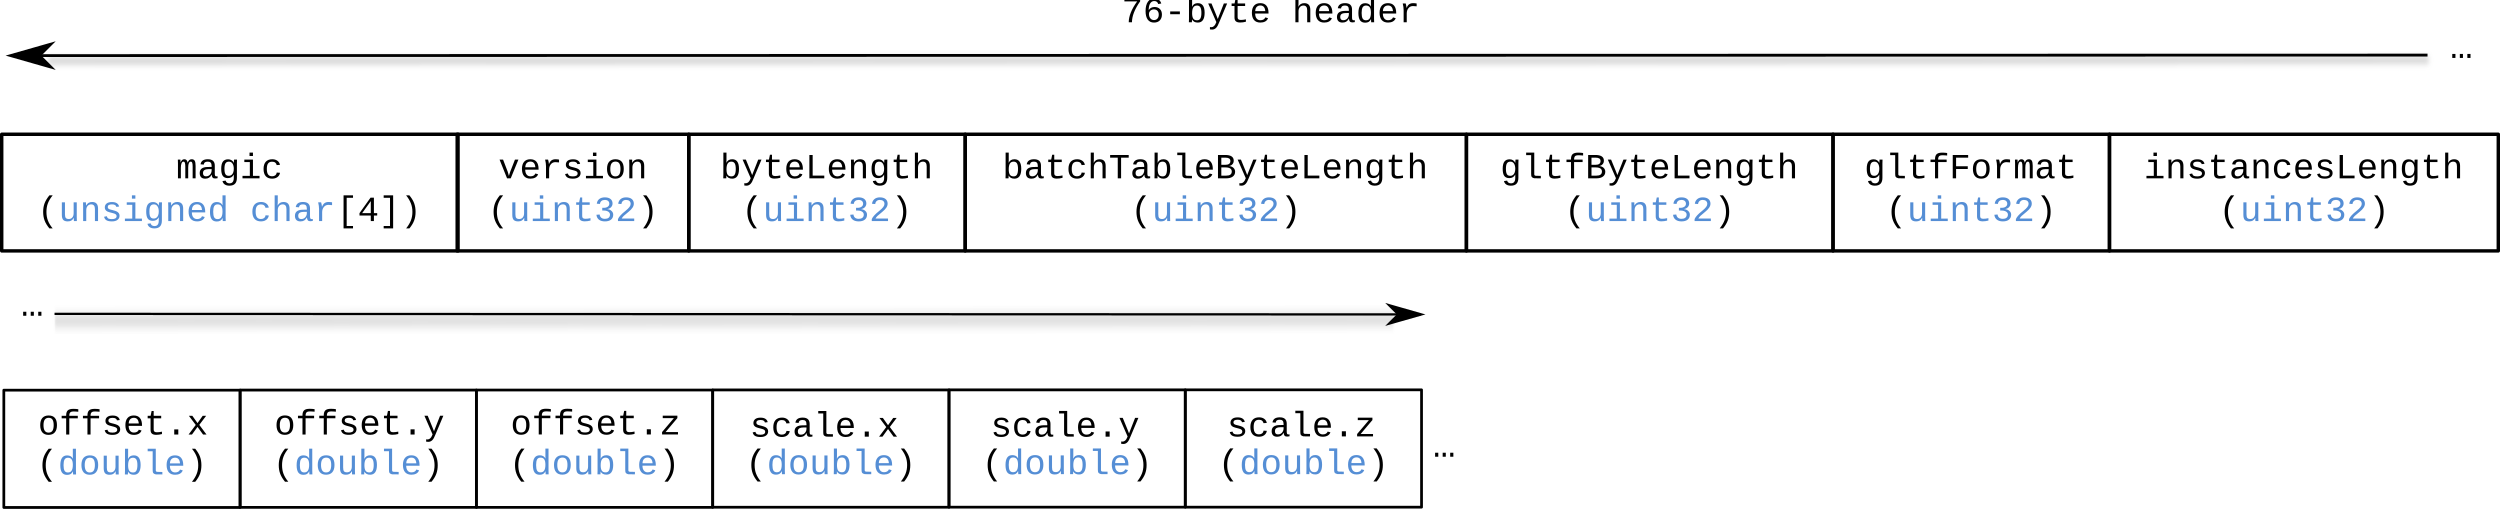
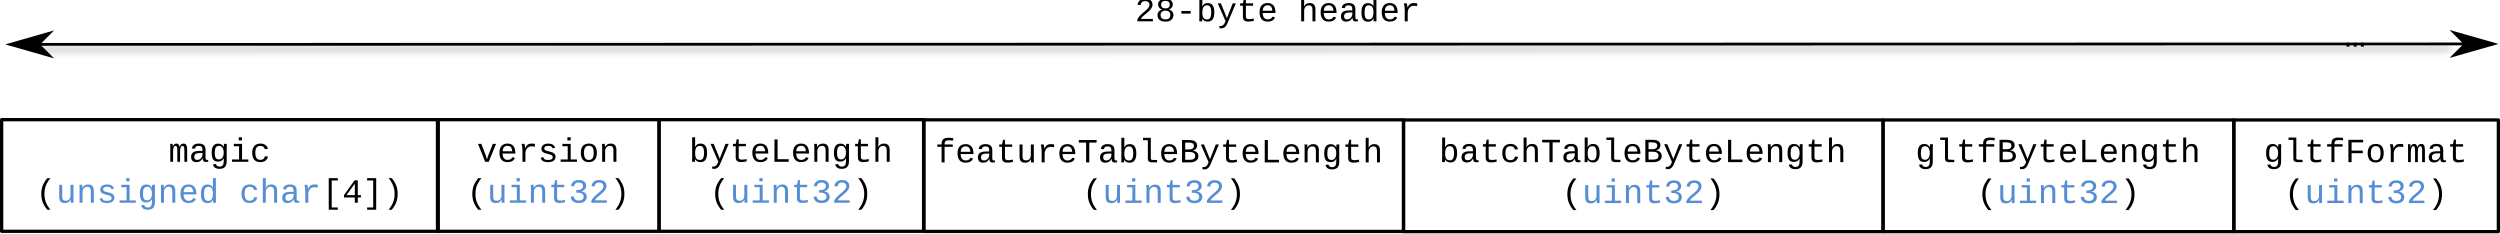
- <svg xmlns="http://www.w3.org/2000/svg" id="svg2" height="50.414mm" viewBox="0 0 877.65 178.632" width="247.69mm" version="1.1">
+ <svg xmlns="http://www.w3.org/2000/svg" id="svg2" height="24.151mm" viewBox="0 0 917.226 85.576" width="258.86mm" version="1.1">
  <defs id="defs4">
-     <marker id="Arrow1Lstart" refY="0" refX="0" overflow="visible" orient="auto">
+     <marker id="Arrow1Lend" refY="0" refX="0" orient="auto" overflow="visible">
+       <path id="path4833" d="m0 0 5-5-17.5 5 17.5 5-5-5z" fill-rule="evenodd" transform="matrix(-.8 0 0 -.8 -10 0)" stroke="#000" stroke-width="1pt" />
+     </marker>
+     <marker id="Arrow1Lstart" refY="0" refX="0" orient="auto" overflow="visible">
      <path id="path6466" d="m0 0 5-5-17.5 5 17.5 5-5-5z" fill-rule="evenodd" transform="matrix(.8 0 0 .8 10 0)" stroke="#000" stroke-width="1pt" />
    </marker>
-     <clipPath id="clipPath4162" clipPathUnits="userSpaceOnUse">
-       <path id="path4164" clip-rule="evenodd" d="m0 0h720v540h-720v-540z" />
-     </clipPath>
-     <clipPath id="clipPath4174" clipPathUnits="userSpaceOnUse">
-       <path id="path4176" clip-rule="evenodd" d="m0 0h720v540h-720v-540z" />
-     </clipPath>
-     <clipPath id="clipPath4186" clipPathUnits="userSpaceOnUse">
-       <path id="path4188" clip-rule="evenodd" d="m0 0h720v540h-720v-540z" />
-     </clipPath>
-     <clipPath id="clipPath4198" clipPathUnits="userSpaceOnUse">
-       <path id="path4200" clip-rule="evenodd" d="m0 0h720v540h-720v-540z" />
-     </clipPath>
    <clipPath id="clipPath4212" clipPathUnits="userSpaceOnUse">
      <path id="path4214" clip-rule="evenodd" d="m0 0h720v540h-720v-540z" />
    </clipPath>
    <clipPath id="clipPath4224" clipPathUnits="userSpaceOnUse">
      <path id="path4226" clip-rule="evenodd" d="m0 0h720v540h-720v-540z" />
    </clipPath>
    <clipPath id="clipPath4236" clipPathUnits="userSpaceOnUse">
      <path id="path4238" clip-rule="evenodd" d="m0 0h720v540h-720v-540z" />
    </clipPath>
    <clipPath id="clipPath4248" clipPathUnits="userSpaceOnUse">
      <path id="path4250" clip-rule="evenodd" d="m0 0h720v540h-720v-540z" />
    </clipPath>
    <clipPath id="clipPath4260" clipPathUnits="userSpaceOnUse">
      <path id="path4262" clip-rule="evenodd" d="m0 0h720v540h-720v-540z" />
    </clipPath>
    <clipPath id="clipPath4274" clipPathUnits="userSpaceOnUse">
      <path id="path4276" clip-rule="evenodd" d="m0 0h720v540h-720v-540z" />
    </clipPath>
    <clipPath id="clipPath4286" clipPathUnits="userSpaceOnUse">
      <path id="path4288" clip-rule="evenodd" d="m0 0h720v540h-720v-540z" />
    </clipPath>
    <clipPath id="clipPath4298" clipPathUnits="userSpaceOnUse">
      <path id="path4300" clip-rule="evenodd" d="m0 0h720v540h-720v-540z" />
    </clipPath>
    <clipPath id="clipPath4310" clipPathUnits="userSpaceOnUse">
      <path id="path4312" clip-rule="evenodd" d="m0 0h720v540h-720v-540z" />
    </clipPath>
    <clipPath id="clipPath4470" clipPathUnits="userSpaceOnUse">
      <path id="path4472" clip-rule="evenodd" d="m0 0h720v540h-720v-540z" />
    </clipPath>
    <clipPath id="clipPath4482" clipPathUnits="userSpaceOnUse">
      <path id="path4484" clip-rule="evenodd" d="m0 0h720v540h-720v-540z" />
    </clipPath>
    <clipPath id="clipPath4494" clipPathUnits="userSpaceOnUse">
      <path id="path4496" clip-rule="evenodd" d="m0 0h720v540h-720v-540z" />
    </clipPath>
    <clipPath id="clipPath4526" clipPathUnits="userSpaceOnUse">
      <path id="path4528" clip-rule="evenodd" d="m0 0h720v540h-720v-540z" />
    </clipPath>
    <clipPath id="clipPath4538" clipPathUnits="userSpaceOnUse">
      <path id="path4540" clip-rule="evenodd" d="m0 0h720v540h-720v-540z" />
    </clipPath>
    <clipPath id="clipPath4550" clipPathUnits="userSpaceOnUse">
      <path id="path4552" clip-rule="evenodd" d="m0 0h720v540h-720v-540z" />
    </clipPath>
    <clipPath id="clipPath4562" clipPathUnits="userSpaceOnUse">
      <path id="path4564" clip-rule="evenodd" d="m0 0h720v540h-720v-540z" />
    </clipPath>
    <clipPath id="clipPath4592" clipPathUnits="userSpaceOnUse">
      <path id="path4594" clip-rule="evenodd" d="m0 0h720v540h-720v-540z" />
    </clipPath>
    <clipPath id="clipPath4604" clipPathUnits="userSpaceOnUse">
      <path id="path4606" clip-rule="evenodd" d="m0 0h720v540h-720v-540z" />
    </clipPath>
    <clipPath id="clipPath4616" clipPathUnits="userSpaceOnUse">
      <path id="path4618" clip-rule="evenodd" d="m0 0h720v540h-720v-540z" />
    </clipPath>
    <clipPath id="clipPath4628" clipPathUnits="userSpaceOnUse">
      <path id="path4630" clip-rule="evenodd" d="m0 0h720v540h-720v-540z" />
    </clipPath>
    <clipPath id="clipPath4642" clipPathUnits="userSpaceOnUse">
      <path id="path4644" clip-rule="evenodd" d="m0 0h720v540h-720v-540z" />
    </clipPath>
    <clipPath id="clipPath4654" clipPathUnits="userSpaceOnUse">
      <path id="path4656" clip-rule="evenodd" d="m0 0h720v540h-720v-540z" />
    </clipPath>
    <clipPath id="clipPath4666" clipPathUnits="userSpaceOnUse">
      <path id="path4668" clip-rule="evenodd" d="m0 0h720v540h-720v-540z" />
    </clipPath>
    <clipPath id="clipPath4678" clipPathUnits="userSpaceOnUse">
      <path id="path4680" clip-rule="evenodd" d="m0 0h720v540h-720v-540z" />
    </clipPath>
    <clipPath id="clipPath4692" clipPathUnits="userSpaceOnUse">
      <path id="path4694" clip-rule="evenodd" d="m0 0h720v540h-720v-540z" />
    </clipPath>
    <clipPath id="clipPath4704" clipPathUnits="userSpaceOnUse">
      <path id="path4706" clip-rule="evenodd" d="m0 0h720v540h-720v-540z" />
    </clipPath>
    <clipPath id="clipPath4716" clipPathUnits="userSpaceOnUse">
      <path id="path4718" clip-rule="evenodd" d="m0 0h720v540h-720v-540z" />
    </clipPath>
    <clipPath id="clipPath4728" clipPathUnits="userSpaceOnUse">
      <path id="path4730" clip-rule="evenodd" d="m0 0h720v540h-720v-540z" />
-     </clipPath>
-     <clipPath id="clipPath4678-8" clipPathUnits="userSpaceOnUse">
-       <path id="path4680-6" clip-rule="evenodd" d="m0 0h720v540h-720v-540z" />
-     </clipPath>
-     <clipPath id="clipPath4666-6" clipPathUnits="userSpaceOnUse">
-       <path id="path4668-6" clip-rule="evenodd" d="m0 0h720v540h-720v-540z" />
-     </clipPath>
-     <clipPath id="clipPath4654-1" clipPathUnits="userSpaceOnUse">
-       <path id="path4656-3" clip-rule="evenodd" d="m0 0h720v540h-720v-540z" />
-     </clipPath>
-     <clipPath id="clipPath4642-3" clipPathUnits="userSpaceOnUse">
-       <path id="path4644-0" clip-rule="evenodd" d="m0 0h720v540h-720v-540z" />
-     </clipPath>
-     <clipPath id="clipPath4678-8-0" clipPathUnits="userSpaceOnUse">
-       <path id="path4680-6-8" clip-rule="evenodd" d="m0 0h720v540h-720v-540z" />
-     </clipPath>
-     <clipPath id="clipPath4666-6-9" clipPathUnits="userSpaceOnUse">
-       <path id="path4668-6-7" clip-rule="evenodd" d="m0 0h720v540h-720v-540z" />
-     </clipPath>
-     <clipPath id="clipPath4654-1-1" clipPathUnits="userSpaceOnUse">
-       <path id="path4656-3-6" clip-rule="evenodd" d="m0 0h720v540h-720v-540z" />
-     </clipPath>
-     <clipPath id="clipPath4642-3-6" clipPathUnits="userSpaceOnUse">
-       <path id="path4644-0-9" clip-rule="evenodd" d="m0 0h720v540h-720v-540z" />
-     </clipPath>
-     <clipPath id="clipPath4678-8-0-0" clipPathUnits="userSpaceOnUse">
-       <path id="path4680-6-8-8" clip-rule="evenodd" d="m0 0h720v540h-720v-540z" />
-     </clipPath>
-     <clipPath id="clipPath4666-6-9-3" clipPathUnits="userSpaceOnUse">
-       <path id="path4668-6-7-2" clip-rule="evenodd" d="m0 0h720v540h-720v-540z" />
-     </clipPath>
-     <clipPath id="clipPath4654-1-1-7" clipPathUnits="userSpaceOnUse">
-       <path id="path4656-3-6-3" clip-rule="evenodd" d="m0 0h720v540h-720v-540z" />
-     </clipPath>
-     <clipPath id="clipPath4642-3-6-7" clipPathUnits="userSpaceOnUse">
-       <path id="path4644-0-9-5" clip-rule="evenodd" d="m0 0h720v540h-720v-540z" />
-     </clipPath>
-     <clipPath id="clipPath4678-8-0-0-5" clipPathUnits="userSpaceOnUse">
-       <path id="path4680-6-8-8-3" clip-rule="evenodd" d="m0 0h720v540h-720v-540z" />
-     </clipPath>
-     <clipPath id="clipPath4666-6-9-3-7" clipPathUnits="userSpaceOnUse">
-       <path id="path4668-6-7-2-4" clip-rule="evenodd" d="m0 0h720v540h-720v-540z" />
-     </clipPath>
-     <clipPath id="clipPath4654-1-1-7-0" clipPathUnits="userSpaceOnUse">
-       <path id="path4656-3-6-3-7" clip-rule="evenodd" d="m0 0h720v540h-720v-540z" />
-     </clipPath>
-     <clipPath id="clipPath4642-3-6-7-0" clipPathUnits="userSpaceOnUse">
-       <path id="path4644-0-9-5-0" clip-rule="evenodd" d="m0 0h720v540h-720v-540z" />
-     </clipPath>
-     <clipPath id="clipPath4678-8-0-1" clipPathUnits="userSpaceOnUse">
-       <path id="path4680-6-8-5" clip-rule="evenodd" d="m0 0h720v540h-720v-540z" />
-     </clipPath>
-     <clipPath id="clipPath4666-6-9-5" clipPathUnits="userSpaceOnUse">
-       <path id="path4668-6-7-5" clip-rule="evenodd" d="m0 0h720v540h-720v-540z" />
-     </clipPath>
-     <clipPath id="clipPath4654-1-1-5" clipPathUnits="userSpaceOnUse">
-       <path id="path4656-3-6-2" clip-rule="evenodd" d="m0 0h720v540h-720v-540z" />
-     </clipPath>
-     <clipPath id="clipPath4642-3-6-2" clipPathUnits="userSpaceOnUse">
-       <path id="path4644-0-9-6" clip-rule="evenodd" d="m0 0h720v540h-720v-540z" />
-     </clipPath>
-     <clipPath id="clipPath4678-8-3" clipPathUnits="userSpaceOnUse">
-       <path id="path4680-6-5" clip-rule="evenodd" d="m0 0h720v540h-720v-540z" />
-     </clipPath>
-     <clipPath id="clipPath4666-6-96" clipPathUnits="userSpaceOnUse">
-       <path id="path4668-6-1" clip-rule="evenodd" d="m0 0h720v540h-720v-540z" />
-     </clipPath>
-     <clipPath id="clipPath4654-1-6" clipPathUnits="userSpaceOnUse">
-       <path id="path4656-3-69" clip-rule="evenodd" d="m0 0h720v540h-720v-540z" />
-     </clipPath>
-     <clipPath id="clipPath4642-3-8" clipPathUnits="userSpaceOnUse">
-       <path id="path4644-0-97" clip-rule="evenodd" d="m0 0h720v540h-720v-540z" />
-     </clipPath>
-     <clipPath id="clipPath4740-2" clipPathUnits="userSpaceOnUse">
-       <path id="path4742-5" clip-rule="evenodd" d="m0 0h720v540h-720v-540z" />
    </clipPath>
    <clipPath id="clipPath4740-27" clipPathUnits="userSpaceOnUse">
      <path id="path4742-4" clip-rule="evenodd" d="m0 0h720v540h-720v-540z" />
    </clipPath>
    <filter id="filter10326" style="color-interpolation-filters:sRGB" height="24.619" width="1.005" y="-11.809" x="-.002">
      <feGaussianBlur id="feGaussianBlur10328" stdDeviation="0.87" />
    </filter>
-     <marker id="Arrow1Lstart-7" refY="0" refX="0" overflow="visible" orient="auto">
-       <path id="path6466-9" d="m0 0 5-5-17.5 5 17.5 5-5-5z" fill-rule="evenodd" transform="matrix(.8 0 0 .8 10 0)" stroke="#000" stroke-width="1pt" />
-     </marker>
-     <filter id="filter10326-1" style="color-interpolation-filters:sRGB" height="24.619" width="1.005" y="-11.809" x="-.002">
-       <feGaussianBlur id="feGaussianBlur10328-6" stdDeviation="0.87" />
-     </filter>
-     <clipPath id="clipPath4740-27-4" clipPathUnits="userSpaceOnUse">
-       <path id="path4742-4-5" clip-rule="evenodd" d="m0 0h720v540h-720v-540z" />
+     <clipPath id="clipPath4562-4" clipPathUnits="userSpaceOnUse">
+       <path id="path4564-3" d="m0 0h720v540h-720v-540z" clip-rule="evenodd" />
+     </clipPath>
+     <clipPath id="clipPath4550-8" clipPathUnits="userSpaceOnUse">
+       <path id="path4552-0" d="m0 0h720v540h-720v-540z" clip-rule="evenodd" />
+     </clipPath>
+     <clipPath id="clipPath4538-3" clipPathUnits="userSpaceOnUse">
+       <path id="path4540-0" d="m0 0h720v540h-720v-540z" clip-rule="evenodd" />
+     </clipPath>
+     <clipPath id="clipPath4526-1" clipPathUnits="userSpaceOnUse">
+       <path id="path4528-8" d="m0 0h720v540h-720v-540z" clip-rule="evenodd" />
    </clipPath>
  </defs>
-   <path id="path4156" stroke-linejoin="round" marker-end="" d="m740.55 88.083h136.5v-40.95h-136.5v40.95z" stroke="#000" stroke-miterlimit="10" stroke-width="1.2" fill="none" />
-   <g id="g4158" transform="matrix(1.25 0 0 -1.25 -3.75 655.23)">
-     <g id="g4160" clip-path="url(#clipPath4162)">
-       <text id="text4166" font-size="9.96px" transform="matrix(1,0,0,-1,605.14,474.1)" font-family="'Courier New'" fill="#000000">
-         <tspan id="tspan4168" y="0" x="0 6 12 18 24 30 36 42 48 54 60 66 72 78 84">instancesLength</tspan>
-       </text>
-     </g>
-   </g>
-   <g id="g4170" transform="matrix(1.25 0 0 -1.25 -3.75 655.23)">
-     <g id="g4172" clip-path="url(#clipPath4174)">
-       <text id="text4178" font-size="9.96px" transform="matrix(1,0,0,-1,626.14,462.1)" font-family="'Courier New'" fill="#000000">
-         <tspan id="tspan4180" y="0" x="0">(</tspan>
-       </text>
-     </g>
-   </g>
-   <g id="g4182" transform="matrix(1.25 0 0 -1.25 -3.75 655.23)">
-     <g id="g4184" clip-path="url(#clipPath4186)">
-       <text id="text4190" font-size="9.96px" transform="matrix(1,0,0,-1,632.14,462.1)" font-family="'Courier New'" fill="#558ed5">
-         <tspan id="tspan4192" y="0" x="0 6 12 18 24 30">uint32</tspan>
-       </text>
-     </g>
-   </g>
-   <g id="g4194" transform="matrix(1.25 0 0 -1.25 -3.75 655.23)">
-     <g id="g4196" clip-path="url(#clipPath4198)">
-       <text id="text4202" font-size="9.96px" transform="matrix(1,0,0,-1,668.14,462.1)" font-family="'Courier New'" fill="#000000">
-         <tspan id="tspan4204" y="0" x="0">)</tspan>
-       </text>
-     </g>
-   </g>
-   <path id="path4206" stroke-linejoin="round" marker-end="" d="m0.6 88.083h160.2v-40.95h-160.2v40.95z" stroke="#000" stroke-miterlimit="10" stroke-width="1.2" fill="none" />
-   <g id="g4208" transform="matrix(1.25 0 0 -1.25 -3.75 655.23)">
-     <g id="g4210" clip-path="url(#clipPath4212)">
-       <text id="text4216" font-size="9.96px" transform="matrix(1,0,0,-1,52.464,474.1)" font-family="'Courier New'" fill="#000000">
-         <tspan id="tspan4218" y="0" x="0">m</tspan>
-       </text>
-     </g>
-   </g>
-   <g id="g4220" transform="matrix(1.25 0 0 -1.25 -3.75 655.23)">
-     <g id="g4222" clip-path="url(#clipPath4224)">
-       <text id="text4228" font-size="9.96px" transform="matrix(1,0,0,-1,58.464,474.1)" font-family="'Courier New'" fill="#000000">
-         <tspan id="tspan4230" y="0" x="0 6.024 12.048 18.072">agic</tspan>
-       </text>
-     </g>
-   </g>
-   <g id="g4232" transform="matrix(1.25 0 0 -1.25 -3.75 655.23)">
-     <g id="g4234" clip-path="url(#clipPath4236)">
-       <text id="text4240" font-size="9.96px" transform="matrix(1,0,0,-1,13.464,462.1)" font-family="'Courier New'" fill="#000000">
-         <tspan id="tspan4242" y="0" x="0">(</tspan>
-       </text>
-     </g>
-   </g>
-   <g id="g4244" transform="matrix(1.25 0 0 -1.25 -3.75 655.23)">
-     <g id="g4246" clip-path="url(#clipPath4248)">
-       <text id="text4252" font-size="9.96px" transform="matrix(1,0,0,-1,19.464,462.1)" font-family="'Courier New'" fill="#558ed5">
-         <tspan id="tspan4254" y="0" x="0 6 12 18 24 30 36 42 48 54 60 66 72">unsigned char</tspan>
-       </text>
-     </g>
-   </g>
-   <g id="g4256" transform="matrix(1.25 0 0 -1.25 -3.75 655.23)">
-     <g id="g4258" clip-path="url(#clipPath4260)">
-       <text id="text4264" font-size="9.96px" transform="matrix(1,0,0,-1,97.488,462.1)" font-family="'Courier New'" fill="#000000">
-         <tspan id="tspan4266" y="0" x="0 6 12 18">[4])</tspan>
-       </text>
-     </g>
-   </g>
-   <path id="path4268" stroke-linejoin="round" marker-end="" d="m160.5 88.083h81.3v-40.95h-81.3v40.95z" stroke="#000" stroke-miterlimit="10" stroke-width="1.2" fill="none" />
-   <g id="g4270" transform="matrix(1.25 0 0 -1.25 -3.75 655.23)">
-     <g id="g4272" clip-path="url(#clipPath4274)">
-       <text id="text4278" font-size="9.96px" transform="matrix(1,0,0,-1,142.97,474.1)" font-family="'Courier New'" fill="#000000">
-         <tspan id="tspan4280" y="0" x="0 6 12 18 24 30 36">version</tspan>
-       </text>
-     </g>
-   </g>
-   <g id="g4282" transform="matrix(1.25 0 0 -1.25 -3.75 655.23)">
-     <g id="g4284" clip-path="url(#clipPath4286)">
-       <text id="text4290" font-size="9.96px" transform="matrix(1,0,0,-1,139.97,462.1)" font-family="'Courier New'" fill="#000000">
-         <tspan id="tspan4292" y="0" x="0">(</tspan>
-       </text>
-     </g>
-   </g>
-   <g id="g4294" transform="matrix(1.25 0 0 -1.25 -3.75 655.23)">
-     <g id="g4296" clip-path="url(#clipPath4298)">
-       <text id="text4302" font-size="9.96px" transform="matrix(1,0,0,-1,145.97,462.1)" font-family="'Courier New'" fill="#558ed5">
-         <tspan id="tspan4304" y="0" x="0 6 12 18 24 30">uint32</tspan>
-       </text>
-     </g>
-   </g>
-   <g id="g4306" transform="matrix(1.25 0 0 -1.25 -3.75 655.23)">
-     <g id="g4308" clip-path="url(#clipPath4310)">
-       <text id="text4314" font-size="9.96px" transform="matrix(1,0,0,-1,181.97,462.1)" font-family="'Courier New'" fill="#000000">
-         <tspan id="tspan4316" y="0" x="0">)</tspan>
-       </text>
-     </g>
-   </g>
-   <g id="g4466" transform="matrix(1.25 0 0 -1.25 -3.75 655.23)">
-     <g id="g4468" clip-path="url(#clipPath4470)">
-       <text id="text4474" font-size="9.96px" transform="matrix(1,0,0,-1,318.02,517.94)" font-family="'Courier New'" fill="#000000">
-         <tspan id="tspan4476" y="0" x="0">76</tspan>
-       </text>
-     </g>
-   </g>
-   <g id="g4478" transform="matrix(1.25 0 0 -1.25 -3.75 655.23)">
-     <g id="g4480" clip-path="url(#clipPath4482)">
-       <text id="text4486" font-size="9.96px" transform="matrix(1,0,0,-1,330.02,517.94)" font-family="'Courier New'" fill="#000000">
-         <tspan id="tspan4488" y="0" x="0">-</tspan>
-       </text>
-     </g>
-   </g>
-   <g id="g4490" transform="matrix(1.25 0 0 -1.25 -3.75 655.23)">
-     <g id="g4492" clip-path="url(#clipPath4494)">
-       <text id="text4498" font-size="9.96px" transform="matrix(1,0,0,-1,336.02,517.94)" font-family="'Courier New'" fill="#000000">
-         <tspan id="tspan4500" y="0" x="0 6 12 18 24 30 36 42 48 54 60">byte header</tspan>
-       </text>
-     </g>
-   </g>
-   <path id="path4520" stroke-linejoin="round" marker-end="" d="m338.85 88.083h175.95v-40.95h-175.95v40.95z" stroke="#000" stroke-miterlimit="10" stroke-width="1.2" fill="none" />
-   <g id="g4522" transform="matrix(1.25 0 0 -1.25 -3.75 655.23)">
-     <g id="g4524" clip-path="url(#clipPath4526)">
-       <text id="text4530" font-size="9.96px" transform="matrix(1,0,0,-1,284.52,474.1)" font-family="'Courier New'" fill="#000000">
-         <tspan id="tspan4532" y="0" x="0 6 12 18 24 30 36 42 48 54 60 66 72 78 84 90 96 102 108 114">batchTableByteLength</tspan>
-       </text>
-     </g>
-   </g>
-   <g id="g4534" transform="matrix(1.25 0 0 -1.25 -3.75 655.23)">
-     <g id="g4536" clip-path="url(#clipPath4538)">
-       <text id="text4542" font-size="9.96px" transform="matrix(1,0,0,-1,320.52,462.1)" font-family="'Courier New'" fill="#000000">
-         <tspan id="tspan4544" y="0" x="0">(</tspan>
-       </text>
-     </g>
-   </g>
-   <g id="g4546" transform="matrix(1.25 0 0 -1.25 -3.75 655.23)">
-     <g id="g4548" clip-path="url(#clipPath4550)">
-       <text id="text4554" font-size="9.96px" transform="matrix(1,0,0,-1,326.52,462.1)" font-family="'Courier New'" fill="#558ed5">
-         <tspan id="tspan4556" y="0" x="0 6 12 18 24 30">uint32</tspan>
-       </text>
-     </g>
-   </g>
-   <g id="g4558" transform="matrix(1.25 0 0 -1.25 -3.75 655.23)">
-     <g id="g4560" clip-path="url(#clipPath4562)">
-       <text id="text4566" font-size="9.96px" transform="matrix(1,0,0,-1,362.52,462.1)" font-family="'Courier New'" fill="#000000">
-         <tspan id="tspan4568" y="0" x="0">)</tspan>
-       </text>
-     </g>
-   </g>
-   <path id="path4586" stroke-linejoin="round" marker-end="" d="m241.8 88.083h97.05v-40.95h-97.05v40.95z" stroke="#000" stroke-miterlimit="10" stroke-width="1.2" fill="none" />
-   <g id="g4588" transform="matrix(1.25 0 0 -1.25 -3.75 655.23)">
-     <g id="g4590" clip-path="url(#clipPath4592)">
-       <text id="text4596" font-size="9.96px" transform="matrix(1,0,0,-1,205.25,474.1)" font-family="'Courier New'" fill="#000000">
-         <tspan id="tspan4598" y="0" x="0 6 12 18 24 30 36 42 48 54">byteLength</tspan>
-       </text>
-     </g>
-   </g>
-   <g id="g4600" transform="matrix(1.25 0 0 -1.25 -3.75 655.23)">
-     <g id="g4602" clip-path="url(#clipPath4604)">
-       <text id="text4608" font-size="9.96px" transform="matrix(1,0,0,-1,211.25,462.1)" font-family="'Courier New'" fill="#000000">
-         <tspan id="tspan4610" y="0" x="0">(</tspan>
-       </text>
-     </g>
-   </g>
-   <g id="g4612" transform="matrix(1.25 0 0 -1.25 -3.75 655.23)">
-     <g id="g4614" clip-path="url(#clipPath4616)">
-       <text id="text4620" font-size="9.96px" transform="matrix(1,0,0,-1,217.25,462.1)" font-family="'Courier New'" fill="#558ed5">
-         <tspan id="tspan4622" y="0" x="0 6 12 18 24 30">uint32</tspan>
-       </text>
-     </g>
-   </g>
-   <g id="g4624" transform="matrix(1.25 0 0 -1.25 -3.75 655.23)">
-     <g id="g4626" clip-path="url(#clipPath4628)">
-       <text id="text4632" font-size="9.96px" transform="matrix(1,0,0,-1,253.25,462.1)" font-family="'Courier New'" fill="#000000">
-         <tspan id="tspan4634" y="0" x="0">)</tspan>
-       </text>
-     </g>
-   </g>
-   <path id="path4636" stroke-linejoin="round" marker-end="" d="m514.8 88.083h128.7v-40.95h-128.7v40.95z" stroke="#000" stroke-miterlimit="10" stroke-width="1.2" fill="none" />
-   <g id="g4638" transform="matrix(1.25 0 0 -1.25 -3.75 655.23)">
-     <g id="g4640" clip-path="url(#clipPath4642)">
-       <text id="text4646" font-size="9.96px" transform="matrix(1,0,0,-1,424.34,474.1)" font-family="'Courier New'" fill="#000000">
-         <tspan id="tspan4648" y="0" x="0 6 12 18 24 30 36 42 48 54 60 66 72 78">gltfByteLength</tspan>
-       </text>
-     </g>
-   </g>
-   <g id="g4650" transform="matrix(1.25 0 0 -1.25 -3.75 655.23)">
-     <g id="g4652" clip-path="url(#clipPath4654)">
-       <text id="text4658" font-size="9.96px" transform="matrix(1,0,0,-1,442.34,462.1)" font-family="'Courier New'" fill="#000000">
-         <tspan id="tspan4660" y="0" x="0">(</tspan>
-       </text>
-     </g>
-   </g>
-   <g id="g4662" transform="matrix(1.25 0 0 -1.25 -3.75 655.23)">
-     <g id="g4664" clip-path="url(#clipPath4666)">
-       <text id="text4670" font-size="9.96px" transform="matrix(1,0,0,-1,448.34,462.1)" font-family="'Courier New'" fill="#558ed5">
-         <tspan id="tspan4672" y="0" x="0 6 12 18 24 30">uint32</tspan>
-       </text>
-     </g>
-   </g>
-   <g id="g4674" transform="matrix(1.25 0 0 -1.25 -3.75 655.23)">
-     <g id="g4676" clip-path="url(#clipPath4678)">
-       <text id="text4682" font-size="9.96px" transform="matrix(1,0,0,-1,484.34,462.1)" font-family="'Courier New'" fill="#000000">
-         <tspan id="tspan4684" y="0" x="0">)</tspan>
-       </text>
-     </g>
-   </g>
-   <path id="path4686" stroke-linejoin="round" marker-end="" d="m643.5 88.083h97.05v-40.95h-97.05v40.95z" stroke="#000" stroke-miterlimit="10" stroke-width="1.2" fill="none" />
-   <g id="g4688" transform="matrix(1.25 0 0 -1.25 -3.75 655.23)">
-     <g id="g4690" clip-path="url(#clipPath4692)">
-       <text id="text4696" font-size="9.96px" transform="matrix(1,0,0,-1,526.58,474.1)" font-family="'Courier New'" fill="#000000">
-         <tspan id="tspan4698" y="0" x="0 6 12 18 24 30 36 42 48 54">gltfFormat</tspan>
-       </text>
-     </g>
-   </g>
-   <g id="g4700" transform="matrix(1.25 0 0 -1.25 -3.75 655.23)">
-     <g id="g4702" clip-path="url(#clipPath4704)">
-       <text id="text4708" font-size="9.96px" transform="matrix(1,0,0,-1,532.58,462.1)" font-family="'Courier New'" fill="#000000">
-         <tspan id="tspan4710" y="0" x="0">(</tspan>
-       </text>
-     </g>
-   </g>
-   <g id="g4712" transform="matrix(1.25 0 0 -1.25 -3.75 655.23)">
-     <g id="g4714" clip-path="url(#clipPath4716)">
-       <text id="text4720" font-size="9.96px" transform="matrix(1,0,0,-1,538.58,462.1)" font-family="'Courier New'" fill="#558ed5">
-         <tspan id="tspan4722" y="0" x="0 6.024 12.048 18.072 24.096 30.12">uint32</tspan>
-       </text>
-     </g>
-   </g>
-   <g id="g4724" transform="matrix(1.25 0 0 -1.25 -3.75 655.23)">
-     <g id="g4726" clip-path="url(#clipPath4728)">
-       <text id="text4732" font-size="9.96px" transform="matrix(1,0,0,-1,574.61,462.1)" font-family="'Courier New'" fill="#000000">
-         <tspan id="tspan4734" y="0" x="0">)</tspan>
-       </text>
-     </g>
-   </g>
-   <path id="path4636-1" stroke-linejoin="round" marker-end="" d="m1.344 178.15h82.934v-41.184h-82.934v41.184z" stroke="#000" stroke-miterlimit="10" stroke-width=".966" fill="none" />
-   <g id="g4638-3" transform="matrix(1.25 0 0 -1.25 -517.09 745.18)">
-     <g id="g4640-4" clip-path="url(#clipPath4642-3)">
-       <text id="text4646-4" font-size="9.96px" transform="matrix(1,0,0,-1,424.34,474.1)" font-family="'Courier New'" fill="#000000">
-         <tspan id="tspan4648-6" y="0" x="0">offset.x</tspan>
-       </text>
-     </g>
-   </g>
-   <g id="g4650-9" transform="matrix(1.25 0 0 -1.25 -540.09 744.18)">
-     <g id="g4652-4" clip-path="url(#clipPath4654-1)">
-       <text id="text4658-0" font-size="9.96px" transform="matrix(1,0,0,-1,442.34,462.1)" font-family="'Courier New'" fill="#000000">
-         <tspan id="tspan4660-4" y="0" x="0">(</tspan>
-       </text>
-     </g>
-   </g>
-   <g id="g4662-8" transform="matrix(1.25 0 0 -1.25 -540.09 744.18)">
-     <g id="g4664-0" clip-path="url(#clipPath4666-6)">
-       <text id="text4670-8" font-size="9.96px" transform="matrix(1,0,0,-1,448.34,462.1)" font-family="'Courier New'" fill="#558ed5">
-         <tspan id="tspan4672-2" y="0" x="0">double</tspan>
-       </text>
-     </g>
-   </g>
-   <g id="g4674-3" transform="matrix(1.25 0 0 -1.25 -540.09 744.18)">
-     <g id="g4676-6" clip-path="url(#clipPath4678-8)">
-       <text id="text4682-9" font-size="9.96px" transform="matrix(1,0,0,-1,484.34,462.1)" font-family="'Courier New'" fill="#000000">
-         <tspan id="tspan4684-4" y="0" x="0">)</tspan>
-       </text>
-     </g>
-   </g>
-   <path id="path4636-1-5" stroke-linejoin="round" marker-end="" d="m84.299 178.12h82.934v-41.184h-82.934v41.184z" stroke="#000" stroke-miterlimit="10" stroke-width=".966" fill="none" />
-   <g id="g4638-3-2" transform="matrix(1.25 0 0 -1.25 -434.13 745.16)">
-     <g id="g4640-4-8" clip-path="url(#clipPath4642-3-6)">
-       <text id="text4646-4-4" font-size="9.96px" transform="matrix(1,0,0,-1,424.34,474.1)" font-family="'Courier New'" fill="#000000">
-         <tspan id="tspan4648-6-4" y="0" x="0">offset.y</tspan>
-       </text>
-     </g>
-   </g>
-   <g id="g4650-9-5" transform="matrix(1.25 0 0 -1.25 -457.13 744.16)">
-     <g id="g4652-4-5" clip-path="url(#clipPath4654-1-1)">
-       <text id="text4658-0-9" font-size="9.96px" transform="matrix(1,0,0,-1,442.34,462.1)" font-family="'Courier New'" fill="#000000">
-         <tspan id="tspan4660-4-4" y="0" x="0">(</tspan>
-       </text>
-     </g>
-   </g>
-   <g id="g4662-8-4" transform="matrix(1.25 0 0 -1.25 -457.13 744.16)">
-     <g id="g4664-0-1" clip-path="url(#clipPath4666-6-9)">
-       <text id="text4670-8-1" font-size="9.96px" transform="matrix(1,0,0,-1,448.34,462.1)" font-family="'Courier New'" fill="#558ed5">
-         <tspan id="tspan4672-2-5" y="0" x="0">double</tspan>
-       </text>
-     </g>
-   </g>
-   <g id="g4674-3-6" transform="matrix(1.25 0 0 -1.25 -457.13 744.16)">
-     <g id="g4676-6-6" clip-path="url(#clipPath4678-8-0)">
-       <text id="text4682-9-9" font-size="9.96px" transform="matrix(1,0,0,-1,484.34,462.1)" font-family="'Courier New'" fill="#000000">
-         <tspan id="tspan4684-4-6" y="0" x="0">)</tspan>
-       </text>
-     </g>
-   </g>
-   <path id="path4636-1-5-4" stroke-linejoin="round" marker-end="" d="m167.25 178.11h82.934v-41.184h-82.934v41.184z" stroke="#000" stroke-miterlimit="10" stroke-width=".966" fill="none" />
-   <g id="g4638-3-2-9" transform="matrix(1.25 0 0 -1.25 -351.19 745.14)">
-     <g id="g4640-4-8-1" clip-path="url(#clipPath4642-3-6-7)">
-       <text id="text4646-4-4-8" font-size="9.96px" transform="matrix(1,0,0,-1,424.34,474.1)" font-family="'Courier New'" fill="#000000">
-         <tspan id="tspan4648-6-4-4" y="0" x="0">offset.z</tspan>
-       </text>
-     </g>
-   </g>
-   <g id="g4650-9-5-0" transform="matrix(1.25 0 0 -1.25 -374.19 744.14)">
-     <g id="g4652-4-5-7" clip-path="url(#clipPath4654-1-1-7)">
-       <text id="text4658-0-9-8" font-size="9.96px" transform="matrix(1,0,0,-1,442.34,462.1)" font-family="'Courier New'" fill="#000000">
-         <tspan id="tspan4660-4-4-8" y="0" x="0">(</tspan>
-       </text>
-     </g>
-   </g>
-   <g id="g4662-8-4-0" transform="matrix(1.25 0 0 -1.25 -374.19 744.14)">
-     <g id="g4664-0-1-4" clip-path="url(#clipPath4666-6-9-3)">
-       <text id="text4670-8-1-5" font-size="9.96px" transform="matrix(1,0,0,-1,448.34,462.1)" font-family="'Courier New'" fill="#558ed5">
-         <tspan id="tspan4672-2-5-7" y="0" x="0">double</tspan>
-       </text>
-     </g>
-   </g>
-   <g id="g4674-3-6-0" transform="matrix(1.25 0 0 -1.25 -374.19 744.14)">
-     <g id="g4676-6-6-8" clip-path="url(#clipPath4678-8-0-0)">
-       <text id="text4682-9-9-6" font-size="9.96px" transform="matrix(1,0,0,-1,484.34,462.1)" font-family="'Courier New'" fill="#000000">
-         <tspan id="tspan4684-4-6-5" y="0" x="0">)</tspan>
-       </text>
-     </g>
-   </g>
-   <flowRoot id="flowRoot5950" style="word-spacing:0px;letter-spacing:0px" xml:space="preserve" transform="translate(-9.8929,-48.197)" font-size="40px" font-family="sans-serif" line-height="125%" fill="#000000">
+   <path id="path4206" stroke-linejoin="round" marker-end="" d="m0.6 84.856h160.2v-40.95h-160.2v40.95z" stroke="#000" stroke-miterlimit="10" stroke-width="1.2" fill="none" />
+   <g id="g4210" transform="matrix(1.25 0 0 -1.25 -3.7501 652)" clip-path="url(#clipPath4212)">
+     <text id="text4216" transform="matrix(1,0,0,-1,52.464,474.1)" font-size="9.96px" font-family="'Courier New'" fill="#000000">
+       <tspan id="tspan4218" y="0" x="0">m</tspan>
+     </text>
+   </g>
+   <g id="g4222" transform="matrix(1.25 0 0 -1.25 -3.7501 652)" clip-path="url(#clipPath4224)">
+     <text id="text4228" transform="matrix(1,0,0,-1,58.464,474.1)" font-size="9.96px" font-family="'Courier New'" fill="#000000">
+       <tspan id="tspan4230" y="0" x="0 6.024 12.048 18.072">agic</tspan>
+     </text>
+   </g>
+   <g id="g4234" transform="matrix(1.25 0 0 -1.25 -3.7501 652)" clip-path="url(#clipPath4236)">
+     <text id="text4240" transform="matrix(1,0,0,-1,13.464,462.1)" font-size="9.96px" font-family="'Courier New'" fill="#000000">
+       <tspan id="tspan4242" y="0" x="0">(</tspan>
+     </text>
+   </g>
+   <g id="g4246" transform="matrix(1.25 0 0 -1.25 -3.7501 652)" clip-path="url(#clipPath4248)">
+     <text id="text4252" transform="matrix(1,0,0,-1,19.464,462.1)" font-size="9.96px" font-family="'Courier New'" fill="#558ed5">
+       <tspan id="tspan4254" y="0" x="0 6 12 18 24 30 36 42 48 54 60 66 72">unsigned char</tspan>
+     </text>
+   </g>
+   <g id="g4258" transform="matrix(1.25 0 0 -1.25 -3.7501 652)" clip-path="url(#clipPath4260)">
+     <text id="text4264" transform="matrix(1,0,0,-1,97.488,462.1)" font-size="9.96px" font-family="'Courier New'" fill="#000000">
+       <tspan id="tspan4266" y="0" x="0 6 12 18">[4])</tspan>
+     </text>
+   </g>
+   <path id="path4268" stroke-linejoin="round" marker-end="" d="m160.5 84.856h81.3v-40.95h-81.3v40.95z" stroke="#000" stroke-miterlimit="10" stroke-width="1.2" fill="none" />
+   <g id="g4272" transform="matrix(1.25 0 0 -1.25 -3.7501 652)" clip-path="url(#clipPath4274)">
+     <text id="text4278" transform="matrix(1,0,0,-1,142.97,474.1)" font-size="9.96px" font-family="'Courier New'" fill="#000000">
+       <tspan id="tspan4280" y="0" x="0 6 12 18 24 30 36">version</tspan>
+     </text>
+   </g>
+   <g id="g4284" transform="matrix(1.25 0 0 -1.25 -3.7501 652)" clip-path="url(#clipPath4286)">
+     <text id="text4290" transform="matrix(1,0,0,-1,139.97,462.1)" font-size="9.96px" font-family="'Courier New'" fill="#000000">
+       <tspan id="tspan4292" y="0" x="0">(</tspan>
+     </text>
+   </g>
+   <g id="g4296" transform="matrix(1.25 0 0 -1.25 -3.7501 652)" clip-path="url(#clipPath4298)">
+     <text id="text4302" transform="matrix(1,0,0,-1,145.97,462.1)" font-size="9.96px" font-family="'Courier New'" fill="#558ed5">
+       <tspan id="tspan4304" y="0" x="0 6 12 18 24 30">uint32</tspan>
+     </text>
+   </g>
+   <g id="g4308" transform="matrix(1.25 0 0 -1.25 -3.7501 652)" clip-path="url(#clipPath4310)">
+     <text id="text4314" transform="matrix(1,0,0,-1,181.97,462.1)" font-size="9.96px" font-family="'Courier New'" fill="#000000">
+       <tspan id="tspan4316" y="0" x="0">)</tspan>
+     </text>
+   </g>
+   <g id="g4468" transform="matrix(1.25 0 0 -1.25 18.876 655.24)" clip-path="url(#clipPath4470)">
+     <text id="text4474" transform="matrix(1,0,0,-1,318.02,517.94)" font-size="9.96px" font-family="'Courier New'" fill="#000000">
+       <tspan id="tspan4476" y="0" x="0">28</tspan>
+       <tspan id="tspan4824" y="0" x="0" />
+     </text>
+   </g>
+   <g id="g4480" transform="matrix(1.25 0 0 -1.25 18.876 655.24)" clip-path="url(#clipPath4482)">
+     <text id="text4486" transform="matrix(1,0,0,-1,330.02,517.94)" font-size="9.96px" font-family="'Courier New'" fill="#000000">
+       <tspan id="tspan4488" y="0" x="0">-</tspan>
+     </text>
+   </g>
+   <g id="g4492" transform="matrix(1.25 0 0 -1.25 18.876 655.24)" clip-path="url(#clipPath4494)">
+     <text id="text4498" transform="matrix(1,0,0,-1,336.02,517.94)" font-size="9.96px" font-family="'Courier New'" fill="#000000">
+       <tspan id="tspan4500" y="0" x="0 6 12 18 24 30 36 42 48 54 60">byte header</tspan>
+     </text>
+   </g>
+   <path id="path4520" stroke-linejoin="round" marker-end="" d="m514.93 84.976h175.95v-40.95h-175.95v40.95z" stroke="#000" stroke-miterlimit="10" stroke-width="1.2" fill="none" />
+   <g id="g4524" transform="matrix(1.25 0 0 -1.25 172.33 652.12)" clip-path="url(#clipPath4526)">
+     <text id="text4530" transform="matrix(1,0,0,-1,284.52,474.1)" font-size="9.96px" font-family="'Courier New'" fill="#000000">
+       <tspan id="tspan4532" y="0" x="0 6 12 18 24 30 36 42 48 54 60 66 72 78 84 90 96 102 108 114">batchTableByteLength</tspan>
+     </text>
+   </g>
+   <g id="g4536" transform="matrix(1.25 0 0 -1.25 172.33 652.12)" clip-path="url(#clipPath4538)">
+     <text id="text4542" transform="matrix(1,0,0,-1,320.52,462.1)" font-size="9.96px" font-family="'Courier New'" fill="#000000">
+       <tspan id="tspan4544" y="0" x="0">(</tspan>
+     </text>
+   </g>
+   <g id="g4548" transform="matrix(1.25 0 0 -1.25 172.33 652.12)" clip-path="url(#clipPath4550)">
+     <text id="text4554" transform="matrix(1,0,0,-1,326.52,462.1)" font-size="9.96px" font-family="'Courier New'" fill="#558ed5">
+       <tspan id="tspan4556" y="0" x="0 6 12 18 24 30">uint32</tspan>
+     </text>
+   </g>
+   <g id="g4560" transform="matrix(1.25 0 0 -1.25 172.33 652.12)" clip-path="url(#clipPath4562)">
+     <text id="text4566" transform="matrix(1,0,0,-1,362.52,462.1)" font-size="9.96px" font-family="'Courier New'" fill="#000000">
+       <tspan id="tspan4568" y="0" x="0">)</tspan>
+     </text>
+   </g>
+   <path id="path4586" stroke-linejoin="round" marker-end="" d="m241.8 84.856h97.05v-40.95h-97.05v40.95z" stroke="#000" stroke-miterlimit="10" stroke-width="1.2" fill="none" />
+   <g id="g4590" transform="matrix(1.25 0 0 -1.25 -3.7501 652)" clip-path="url(#clipPath4592)">
+     <text id="text4596" transform="matrix(1,0,0,-1,205.25,474.1)" font-size="9.96px" font-family="'Courier New'" fill="#000000">
+       <tspan id="tspan4598" y="0" x="0 6 12 18 24 30 36 42 48 54">byteLength</tspan>
+     </text>
+   </g>
+   <g id="g4602" transform="matrix(1.25 0 0 -1.25 -3.7501 652)" clip-path="url(#clipPath4604)">
+     <text id="text4608" transform="matrix(1,0,0,-1,211.25,462.1)" font-size="9.96px" font-family="'Courier New'" fill="#000000">
+       <tspan id="tspan4610" y="0" x="0">(</tspan>
+     </text>
+   </g>
+   <g id="g4614" transform="matrix(1.25 0 0 -1.25 -3.7501 652)" clip-path="url(#clipPath4616)">
+     <text id="text4620" transform="matrix(1,0,0,-1,217.25,462.1)" font-size="9.96px" font-family="'Courier New'" fill="#558ed5">
+       <tspan id="tspan4622" y="0" x="0 6 12 18 24 30">uint32</tspan>
+     </text>
+   </g>
+   <g id="g4626" transform="matrix(1.25 0 0 -1.25 -3.7501 652)" clip-path="url(#clipPath4628)">
+     <text id="text4632" transform="matrix(1,0,0,-1,253.25,462.1)" font-size="9.96px" font-family="'Courier New'" fill="#000000">
+       <tspan id="tspan4634" y="0" x="0">)</tspan>
+     </text>
+   </g>
+   <path id="path4636" stroke-linejoin="round" marker-end="" d="m690.88 84.976h128.7v-40.95h-128.7v40.95z" stroke="#000" stroke-miterlimit="10" stroke-width="1.2" fill="none" />
+   <g id="g4640" transform="matrix(1.25 0 0 -1.25 172.33 652.12)" clip-path="url(#clipPath4642)">
+     <text id="text4646" transform="matrix(1,0,0,-1,424.34,474.1)" font-size="9.96px" font-family="'Courier New'" fill="#000000">
+       <tspan id="tspan4648" y="0" x="0 6 12 18 24 30 36 42 48 54 60 66 72 78">gltfByteLength</tspan>
+     </text>
+   </g>
+   <g id="g4652" transform="matrix(1.25 0 0 -1.25 172.33 652.12)" clip-path="url(#clipPath4654)">
+     <text id="text4658" transform="matrix(1,0,0,-1,442.34,462.1)" font-size="9.96px" font-family="'Courier New'" fill="#000000">
+       <tspan id="tspan4660" y="0" x="0">(</tspan>
+     </text>
+   </g>
+   <g id="g4664" transform="matrix(1.25 0 0 -1.25 172.33 652.12)" clip-path="url(#clipPath4666)">
+     <text id="text4670" transform="matrix(1,0,0,-1,448.34,462.1)" font-size="9.96px" font-family="'Courier New'" fill="#558ed5">
+       <tspan id="tspan4672" y="0" x="0 6 12 18 24 30">uint32</tspan>
+     </text>
+   </g>
+   <g id="g4676" transform="matrix(1.25 0 0 -1.25 172.33 652.12)" clip-path="url(#clipPath4678)">
+     <text id="text4682" transform="matrix(1,0,0,-1,484.34,462.1)" font-size="9.96px" font-family="'Courier New'" fill="#000000">
+       <tspan id="tspan4684" y="0" x="0">)</tspan>
+     </text>
+   </g>
+   <path id="path4686" stroke-linejoin="round" marker-end="" d="m819.58 84.976h97.05v-40.95h-97.05v40.95z" stroke="#000" stroke-miterlimit="10" stroke-width="1.2" fill="none" />
+   <g id="g4690" transform="matrix(1.25 0 0 -1.25 172.33 652.12)" clip-path="url(#clipPath4692)">
+     <text id="text4696" transform="matrix(1,0,0,-1,526.58,474.1)" font-size="9.96px" font-family="'Courier New'" fill="#000000">
+       <tspan id="tspan4698" y="0" x="0 6 12 18 24 30 36 42 48 54">gltfFormat</tspan>
+     </text>
+   </g>
+   <g id="g4702" transform="matrix(1.25 0 0 -1.25 172.33 652.12)" clip-path="url(#clipPath4704)">
+     <text id="text4708" transform="matrix(1,0,0,-1,532.58,462.1)" font-size="9.96px" font-family="'Courier New'" fill="#000000">
+       <tspan id="tspan4710" y="0" x="0">(</tspan>
+     </text>
+   </g>
+   <g id="g4714" transform="matrix(1.25 0 0 -1.25 172.33 652.12)" clip-path="url(#clipPath4716)">
+     <text id="text4720" transform="matrix(1,0,0,-1,538.58,462.1)" font-size="9.96px" font-family="'Courier New'" fill="#558ed5">
+       <tspan id="tspan4722" y="0" x="0 6.024 12.048 18.072 24.096 30.12">uint32</tspan>
+     </text>
+   </g>
+   <g id="g4726" transform="matrix(1.25 0 0 -1.25 172.33 652.12)" clip-path="url(#clipPath4728)">
+     <text id="text4732" transform="matrix(1,0,0,-1,574.61,462.1)" font-size="9.96px" font-family="'Courier New'" fill="#000000">
+       <tspan id="tspan4734" y="0" x="0">)</tspan>
+     </text>
+   </g>
+   <flowRoot id="flowRoot5950" style="word-spacing:0px;letter-spacing:0px" transform="translate(-9.893 -51.424)" xml:space="preserve" font-size="40px" font-family="sans-serif" line-height="125%" fill="#000000">
    <flowRegion id="flowRegion5952">
-       <rect id="rect5954" y="85.362" x="884" width="286" height="51" />
+       <rect id="rect5954" y="85.362" x="884" height="51" width="286" />
    </flowRegion>
    <flowPara id="flowPara5956" />
  </flowRoot>
-   <path id="path4636-1-0" stroke-linejoin="round" marker-end="" d="m250.21 178.07h82.934v-41.184h-82.934v41.184z" stroke="#000" stroke-miterlimit="10" stroke-width=".966" fill="none" />
-   <g id="g4638-3-1" transform="matrix(1.25 0 0 -1.25 -273.57 746.63)">
-     <g id="g4640-4-7" clip-path="url(#clipPath4642-3-8)">
-       <text id="text4646-4-3" font-size="9.96px" transform="scale(1,-1)" y="-474.666" x="429.431" font-family="'Courier New'" fill="#000000">
-         <tspan id="tspan4648-6-6" y="-474.666" x="429.431">scale.x</tspan>
-       </text>
-     </g>
-   </g>
-   <g id="g4650-9-6" transform="matrix(1.25 0 0 -1.25 -291.23 744.1)">
-     <g id="g4652-4-1" clip-path="url(#clipPath4654-1-6)">
-       <text id="text4658-0-3" font-size="9.96px" transform="matrix(1,0,0,-1,442.34,462.1)" font-family="'Courier New'" fill="#000000">
-         <tspan id="tspan4660-4-7" y="0" x="0">(</tspan>
-       </text>
-     </g>
-   </g>
-   <g id="g4662-8-5" transform="matrix(1.25 0 0 -1.25 -291.23 744.1)">
-     <g id="g4664-0-9" clip-path="url(#clipPath4666-6-96)">
-       <text id="text4670-8-7" font-size="9.96px" transform="matrix(1,0,0,-1,448.34,462.1)" font-family="'Courier New'" fill="#558ed5">
-         <tspan id="tspan4672-2-7" y="0" x="0">double</tspan>
-       </text>
-     </g>
-   </g>
-   <g id="g4674-3-2" transform="matrix(1.25 0 0 -1.25 -291.23 744.1)">
-     <g id="g4676-6-69" clip-path="url(#clipPath4678-8-3)">
-       <text id="text4682-9-8" font-size="9.96px" transform="matrix(1,0,0,-1,484.34,462.1)" font-family="'Courier New'" fill="#000000">
-         <tspan id="tspan4684-4-2" y="0" x="0">)</tspan>
-       </text>
-     </g>
-   </g>
-   <path id="path4636-1-5-1" stroke-linejoin="round" marker-end="" d="m333.16 178.05h82.934v-41.184h-82.934v41.184z" stroke="#000" stroke-miterlimit="10" stroke-width=".966" fill="none" />
-   <g id="g4638-3-2-3" transform="matrix(1.25 0 0 -1.25 -182.66 745.91)">
-     <g id="g4640-4-8-18" clip-path="url(#clipPath4642-3-6-2)">
-       <text id="text4646-4-4-84" font-size="9.96px" transform="matrix(1,0,0,-1,424.34,474.1)" font-family="'Courier New'" fill="#000000">
-         <tspan id="tspan4648-6-4-9" y="0" x="0">scale.y</tspan>
-       </text>
-     </g>
-   </g>
-   <g id="g4650-9-5-6" transform="matrix(1.25 0 0 -1.25 -208.27 744.08)">
-     <g id="g4652-4-5-8" clip-path="url(#clipPath4654-1-1-5)">
-       <text id="text4658-0-9-5" font-size="9.96px" transform="matrix(1,0,0,-1,442.34,462.1)" font-family="'Courier New'" fill="#000000">
-         <tspan id="tspan4660-4-4-80" y="0" x="0">(</tspan>
-       </text>
-     </g>
-   </g>
-   <g id="g4662-8-4-8" transform="matrix(1.25 0 0 -1.25 -208.27 744.08)">
-     <g id="g4664-0-1-7" clip-path="url(#clipPath4666-6-9-5)">
-       <text id="text4670-8-1-9" font-size="9.96px" transform="matrix(1,0,0,-1,448.34,462.1)" font-family="'Courier New'" fill="#558ed5">
-         <tspan id="tspan4672-2-5-1" y="0" x="0">double</tspan>
-       </text>
-     </g>
-   </g>
-   <g id="g4674-3-6-07" transform="matrix(1.25 0 0 -1.25 -208.27 744.08)">
-     <g id="g4676-6-6-2" clip-path="url(#clipPath4678-8-0-1)">
-       <text id="text4682-9-9-3" font-size="9.96px" transform="matrix(1,0,0,-1,484.34,462.1)" font-family="'Courier New'" fill="#000000">
-         <tspan id="tspan4684-4-6-6" y="0" x="0">)</tspan>
-       </text>
-     </g>
-   </g>
-   <path id="path4636-1-5-4-0" stroke-linejoin="round" marker-end="" d="m416.11 178.04h82.934v-41.184h-82.934v41.184z" stroke="#000" stroke-miterlimit="10" stroke-width=".966" fill="none" />
-   <g id="g4638-3-2-9-6" transform="matrix(1.25 0 0 -1.25 -99.719 745.83)">
-     <g id="g4640-4-8-1-3" clip-path="url(#clipPath4642-3-6-7-0)">
-       <text id="text4646-4-4-8-7" font-size="9.96px" transform="matrix(1,0,0,-1,424.34,474.1)" font-family="'Courier New'" fill="#000000">
-         <tspan id="tspan4648-6-4-4-3" y="0" x="0">scale.z</tspan>
-       </text>
-     </g>
-   </g>
-   <g id="g4650-9-5-0-2" transform="matrix(1.25 0 0 -1.25 -125.33 744.07)">
-     <g id="g4652-4-5-7-3" clip-path="url(#clipPath4654-1-1-7-0)">
-       <text id="text4658-0-9-8-9" font-size="9.96px" transform="matrix(1,0,0,-1,442.34,462.1)" font-family="'Courier New'" fill="#000000">
-         <tspan id="tspan4660-4-4-8-2" y="0" x="0">(</tspan>
-       </text>
-     </g>
-   </g>
-   <g id="g4662-8-4-0-6" transform="matrix(1.25 0 0 -1.25 -125.33 744.07)">
-     <g id="g4664-0-1-4-7" clip-path="url(#clipPath4666-6-9-3-7)">
-       <text id="text4670-8-1-5-1" font-size="9.96px" transform="matrix(1,0,0,-1,448.34,462.1)" font-family="'Courier New'" fill="#558ed5">
-         <tspan id="tspan4672-2-5-7-8" y="0" x="0">double</tspan>
-       </text>
-     </g>
-   </g>
-   <g id="g4674-3-6-0-1" transform="matrix(1.25 0 0 -1.25 -125.33 744.07)">
-     <g id="g4676-6-6-8-3" clip-path="url(#clipPath4678-8-0-0-5)">
-       <text id="text4682-9-9-6-2" font-size="9.96px" transform="matrix(1,0,0,-1,484.34,462.1)" font-family="'Courier New'" fill="#000000">
-         <tspan id="tspan4684-4-6-5-4" y="0" x="0">)</tspan>
-       </text>
-     </g>
-   </g>
-   <g id="g4736-6" transform="matrix(1.25 0 0 -1.25 -379.94 753.89)">
-     <g id="g4738-0" clip-path="url(#clipPath4740-2)">
-       <text id="text4744-7" font-size="10.56px" transform="matrix(1,0,0,-1,706.39,474.84)" font-family="'Courier New'" fill="#000000">
-         <tspan id="tspan4746-7" y="0" x="0">…</tspan>
-       </text>
-     </g>
-   </g>
-   <g id="g4736-66" transform="matrix(1.25 0 0 -1.25 -22.857 613.89)">
-     <g id="g4738-4" clip-path="url(#clipPath4740-27)">
-       <text id="text4744-3" font-size="10.56px" transform="matrix(1,0,0,-1,706.39,474.84)" font-family="'Courier New'" fill="#000000">
-         <tspan id="tspan4746-4" y="0" x="0">…</tspan>
-       </text>
-     </g>
-   </g>
-   <g id="g4736-66-8" transform="matrix(1.25 0 0 -1.25 -875.62 704.4)">
-     <g id="g4738-4-0" clip-path="url(#clipPath4740-27-4)">
-       <text id="text4744-3-0" font-size="10.56px" transform="matrix(1,0,0,-1,706.39,474.84)" font-family="'Courier New'" fill="#000000">
-         <tspan id="tspan4746-4-7" y="0" x="0">…</tspan>
-       </text>
-     </g>
-   </g>
-   <g id="layer2" stroke="#000" fill="none" transform="translate(-9.8929 -48.197)">
-     <path id="path6763" marker-start="url(#Arrow1Lstart)" stroke-width=".99" d="m13.776 67.716 848.32-0.178" />
-     <path id="path6763-9" opacity=".695" d="m14.787 70.194 871.68-0.177" stroke-opacity=".391" transform="matrix(.95874 0 0 1.6071 12.582 -43.267)" filter="url(#filter10326)" stroke-width="1" />
-     <path id="path6763-2" marker-start="url(#Arrow1Lstart-7)" stroke-width=".795" d="m508.77 158.58-479.73-0.2" />
-     <path id="path6763-9-9" opacity=".695" d="m14.787 70.194 871.68-0.177" stroke-opacity=".391" transform="matrix(.53899 0 0 2.2668 21.239 1.5758)" filter="url(#filter10326-1)" stroke-width="1" />
+   <g id="g4738-4" transform="matrix(1.25 0 0 -1.25 -22.857 610.66)" clip-path="url(#clipPath4740-27)">
+     <text id="text4744-3" transform="matrix(1,0,0,-1,706.39,474.84)" font-size="10.56px" font-family="'Courier New'" fill="#000000">
+       <tspan id="tspan4746-4" y="0" x="0">…</tspan>
+     </text>
+   </g>
+   <g stroke="#000" fill="none">
+     <path id="path6763" marker-end="url(#Arrow1Lend)" d="m3.857 16.29 910.86-0.173" marker-start="url(#Arrow1Lstart)" stroke-width="1.01" />
+     <path id="path6763-9" opacity="0.695" d="m14.787 70.194 871.68-0.177" stroke-opacity=".391" transform="matrix(1.0131 0 0 1.5553 .80275 -91.056)" filter="url(#filter10326)" stroke-width="1" />
+     <path id="path4520-2" stroke-linejoin="round" d="m339 84.907h175.95v-40.95h-175.95v40.95z" stroke-miterlimit="10" stroke-width="1.2" />
+   </g>
+   <g id="g4536-0" transform="matrix(1.25 0 0 -1.25 -3.6023 652.05)" clip-path="url(#clipPath4538-3)">
+     <text id="text4542-7" transform="matrix(1,0,0,-1,320.52,462.1)" font-size="9.96px" font-family="'Courier New'" fill="#000000">
+       <tspan id="tspan4544-8" y="0" x="0">(</tspan>
+     </text>
+   </g>
+   <g id="g4548-8" transform="matrix(1.25 0 0 -1.25 -3.6023 652.05)" clip-path="url(#clipPath4550-8)">
+     <text id="text4554-1" transform="matrix(1,0,0,-1,326.52,462.1)" font-size="9.96px" font-family="'Courier New'" fill="#558ed5">
+       <tspan id="tspan4556-9" y="0" x="0 6 12 18 24 30">uint32</tspan>
+     </text>
+   </g>
+   <g id="g4560-9" transform="matrix(1.25 0 0 -1.25 -3.6023 652.05)" clip-path="url(#clipPath4562-4)">
+     <text id="text4566-0" transform="matrix(1,0,0,-1,362.52,462.1)" font-size="9.96px" font-family="'Courier New'" fill="#000000">
+       <tspan id="tspan4568-5" y="0" x="0">)</tspan>
+     </text>
+   </g>
+   <g id="g4524-0" transform="matrix(1.25 0 0 -1.25 -12.607 652.2)" clip-path="url(#clipPath4526-1)">
+     <text id="text4530-2" transform="matrix(1,0,0,-1,284.52,474.1)" font-size="9.96px" font-family="'Courier New'" fill="#000000">
+       <tspan id="tspan4532-9">featureTableByteLength</tspan>
+     </text>
  </g>
</svg>
